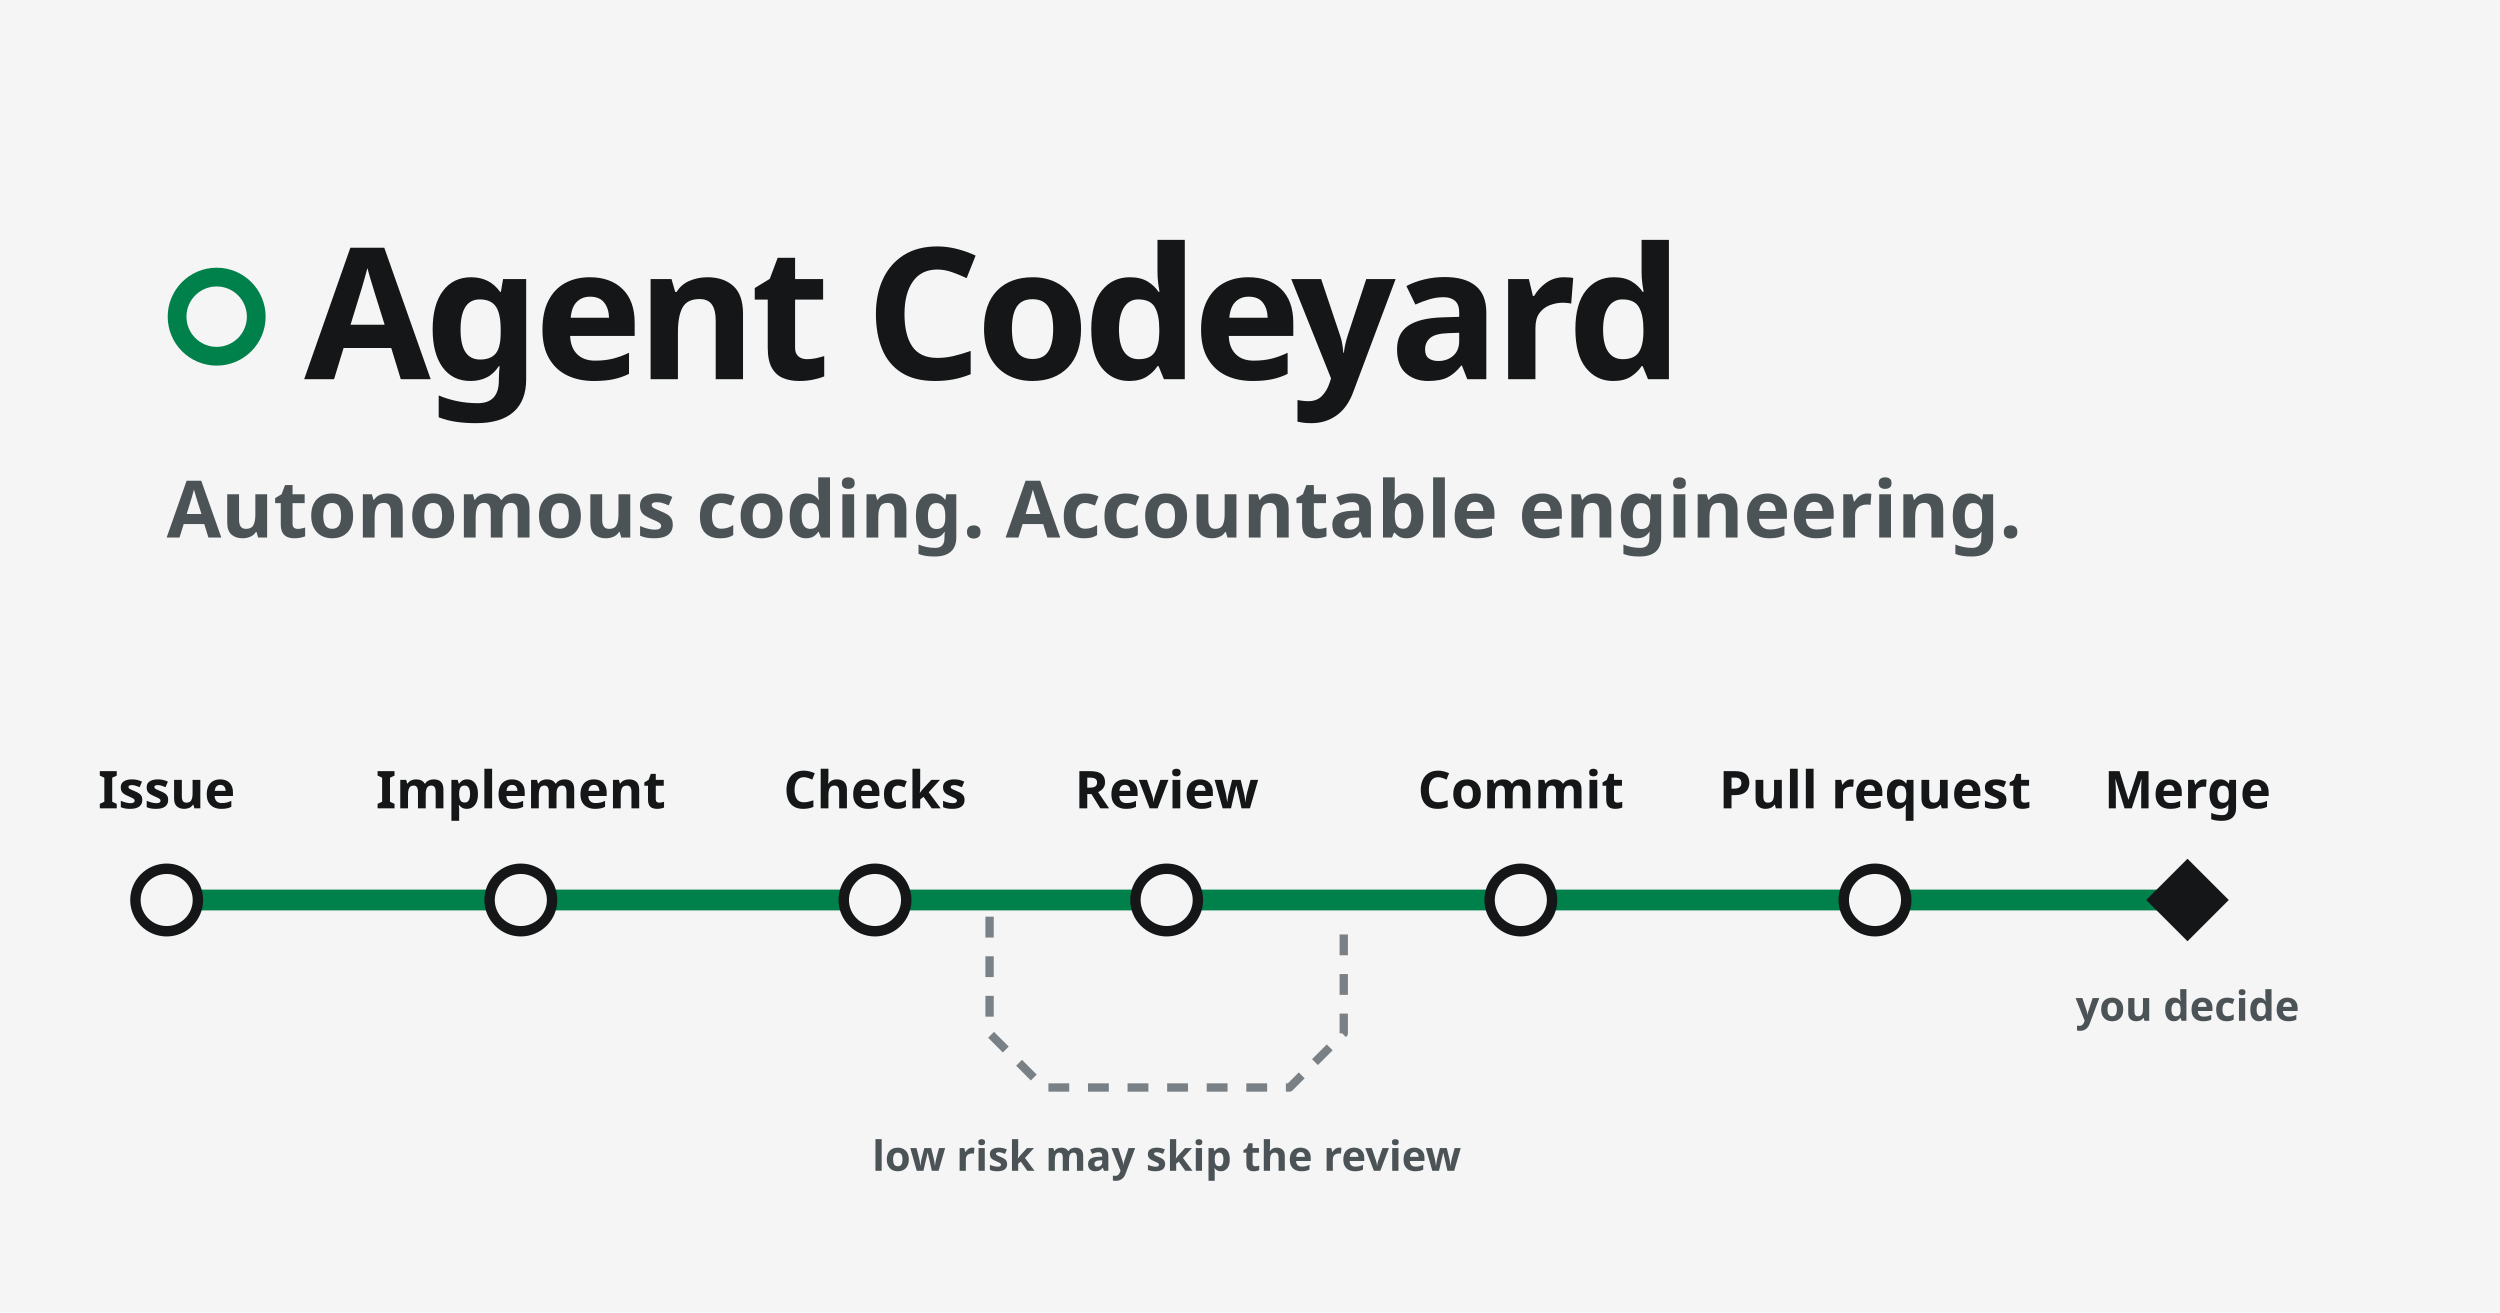
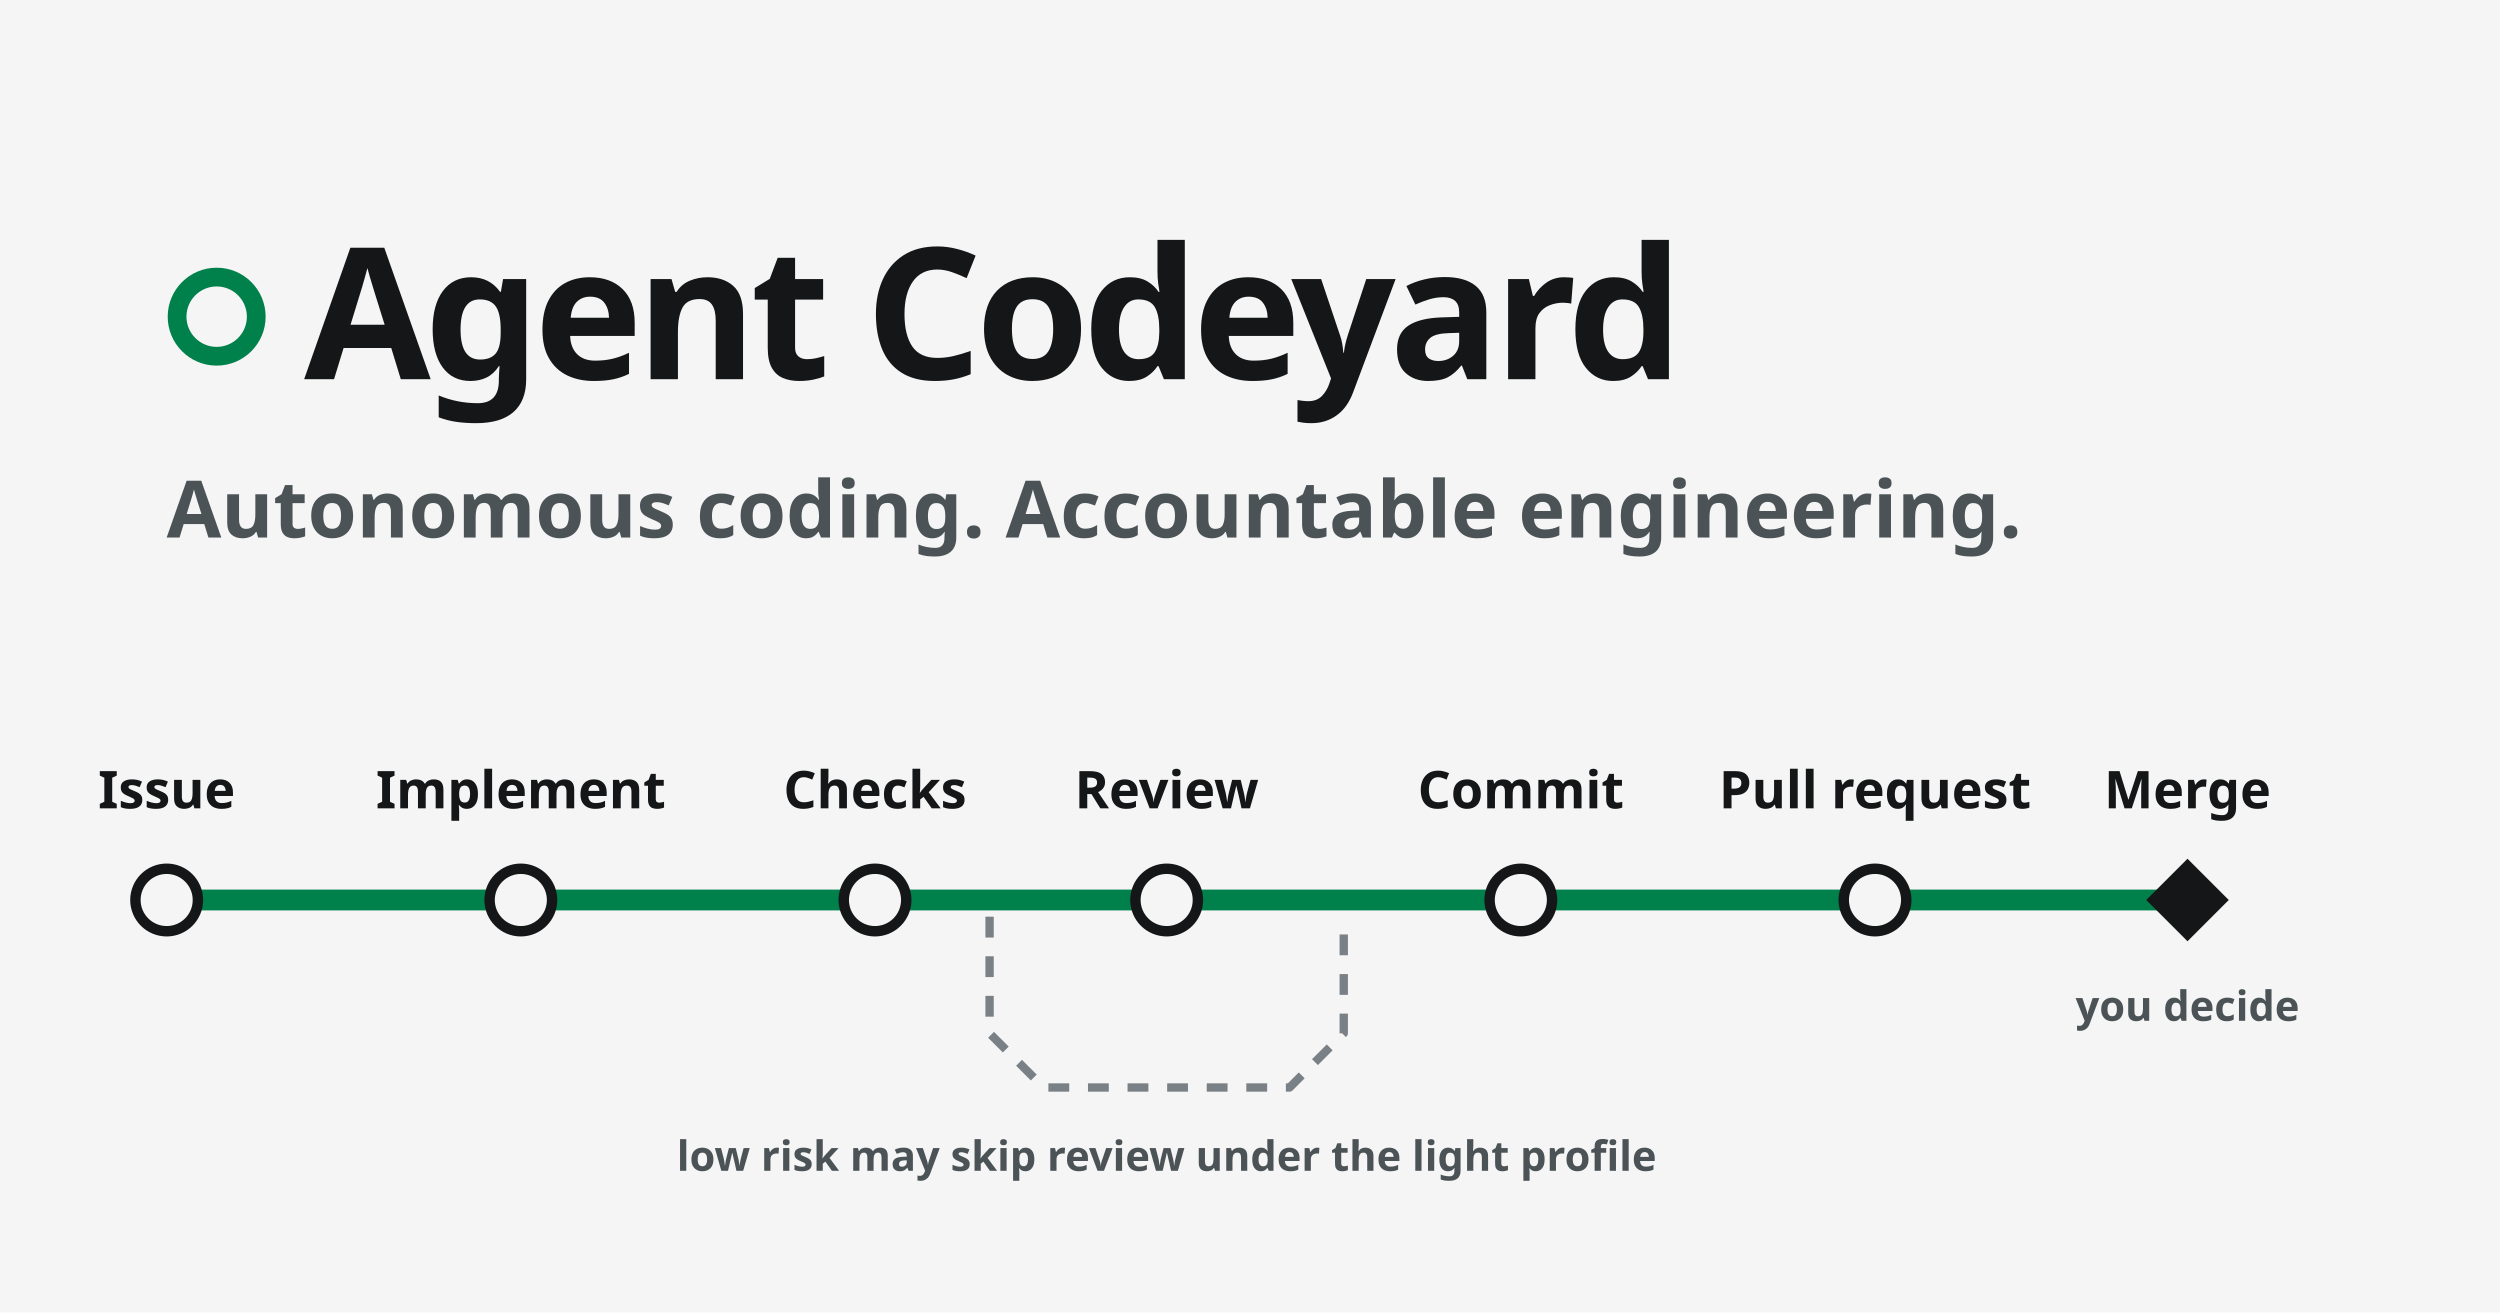
<svg xmlns="http://www.w3.org/2000/svg" width="1200" height="630" viewBox="0 0 1200 630">
  <rect width="1200" height="630" fill="#f4f5f4" />
  <circle cx="104" cy="152" r="19" fill="none" stroke="#00804a" stroke-width="9" />
  <text x="146" y="182" font-family="Overpass" font-weight="800" font-size="88" letter-spacing="-3" fill="#141617">Agent Codeyard</text>
  <text x="80" y="258" font-family="Overpass" font-weight="600" font-size="38" fill="#4c5357">Autonomous coding. Accountable engineering.</text>
  <path d="M475 440 V496 L501 522 H619 L645 496 V440" fill="none" stroke="#7a8186" stroke-width="4" stroke-dasharray="10 9" stroke-linejoin="round" />
  <path d="M80 432 H1050" fill="none" stroke="#00804a" stroke-width="10" stroke-linecap="round" />
  <g fill="#f4f5f4" stroke="#141617" stroke-width="5">
    <circle cx="80" cy="432" r="15" />
    <circle cx="250" cy="432" r="15" />
    <circle cx="420" cy="432" r="15" />
    <circle cx="560" cy="432" r="15" />
    <circle cx="730" cy="432" r="15" />
    <circle cx="900" cy="432" r="15" />
  </g>
  <rect x="1036" y="418" width="28" height="28" transform="rotate(45 1050 432)" fill="#141617" />
  <g font-family="Overpass" font-weight="700" font-size="25" fill="#141617" text-anchor="middle">
    <text x="80" y="388">Issue</text>
    <text x="250" y="388">Implement</text>
    <text x="420" y="388">Checks</text>
    <text x="560" y="388">Review</text>
    <text x="730" y="388">Commit</text>
    <text x="900" y="388">Pull request</text>
    <text x="1050" y="388">Merge</text>
  </g>
  <g font-family="Overpass" font-weight="600" font-size="20" fill="#4c5357">
-     <text x="560" y="562" text-anchor="middle">low risk may skip the review</text>
+     <text x="560" y="562" text-anchor="middle">low risk may skip review under the light profile</text>
    <text x="1050" y="490" text-anchor="middle">you decide</text>
  </g>
</svg>
